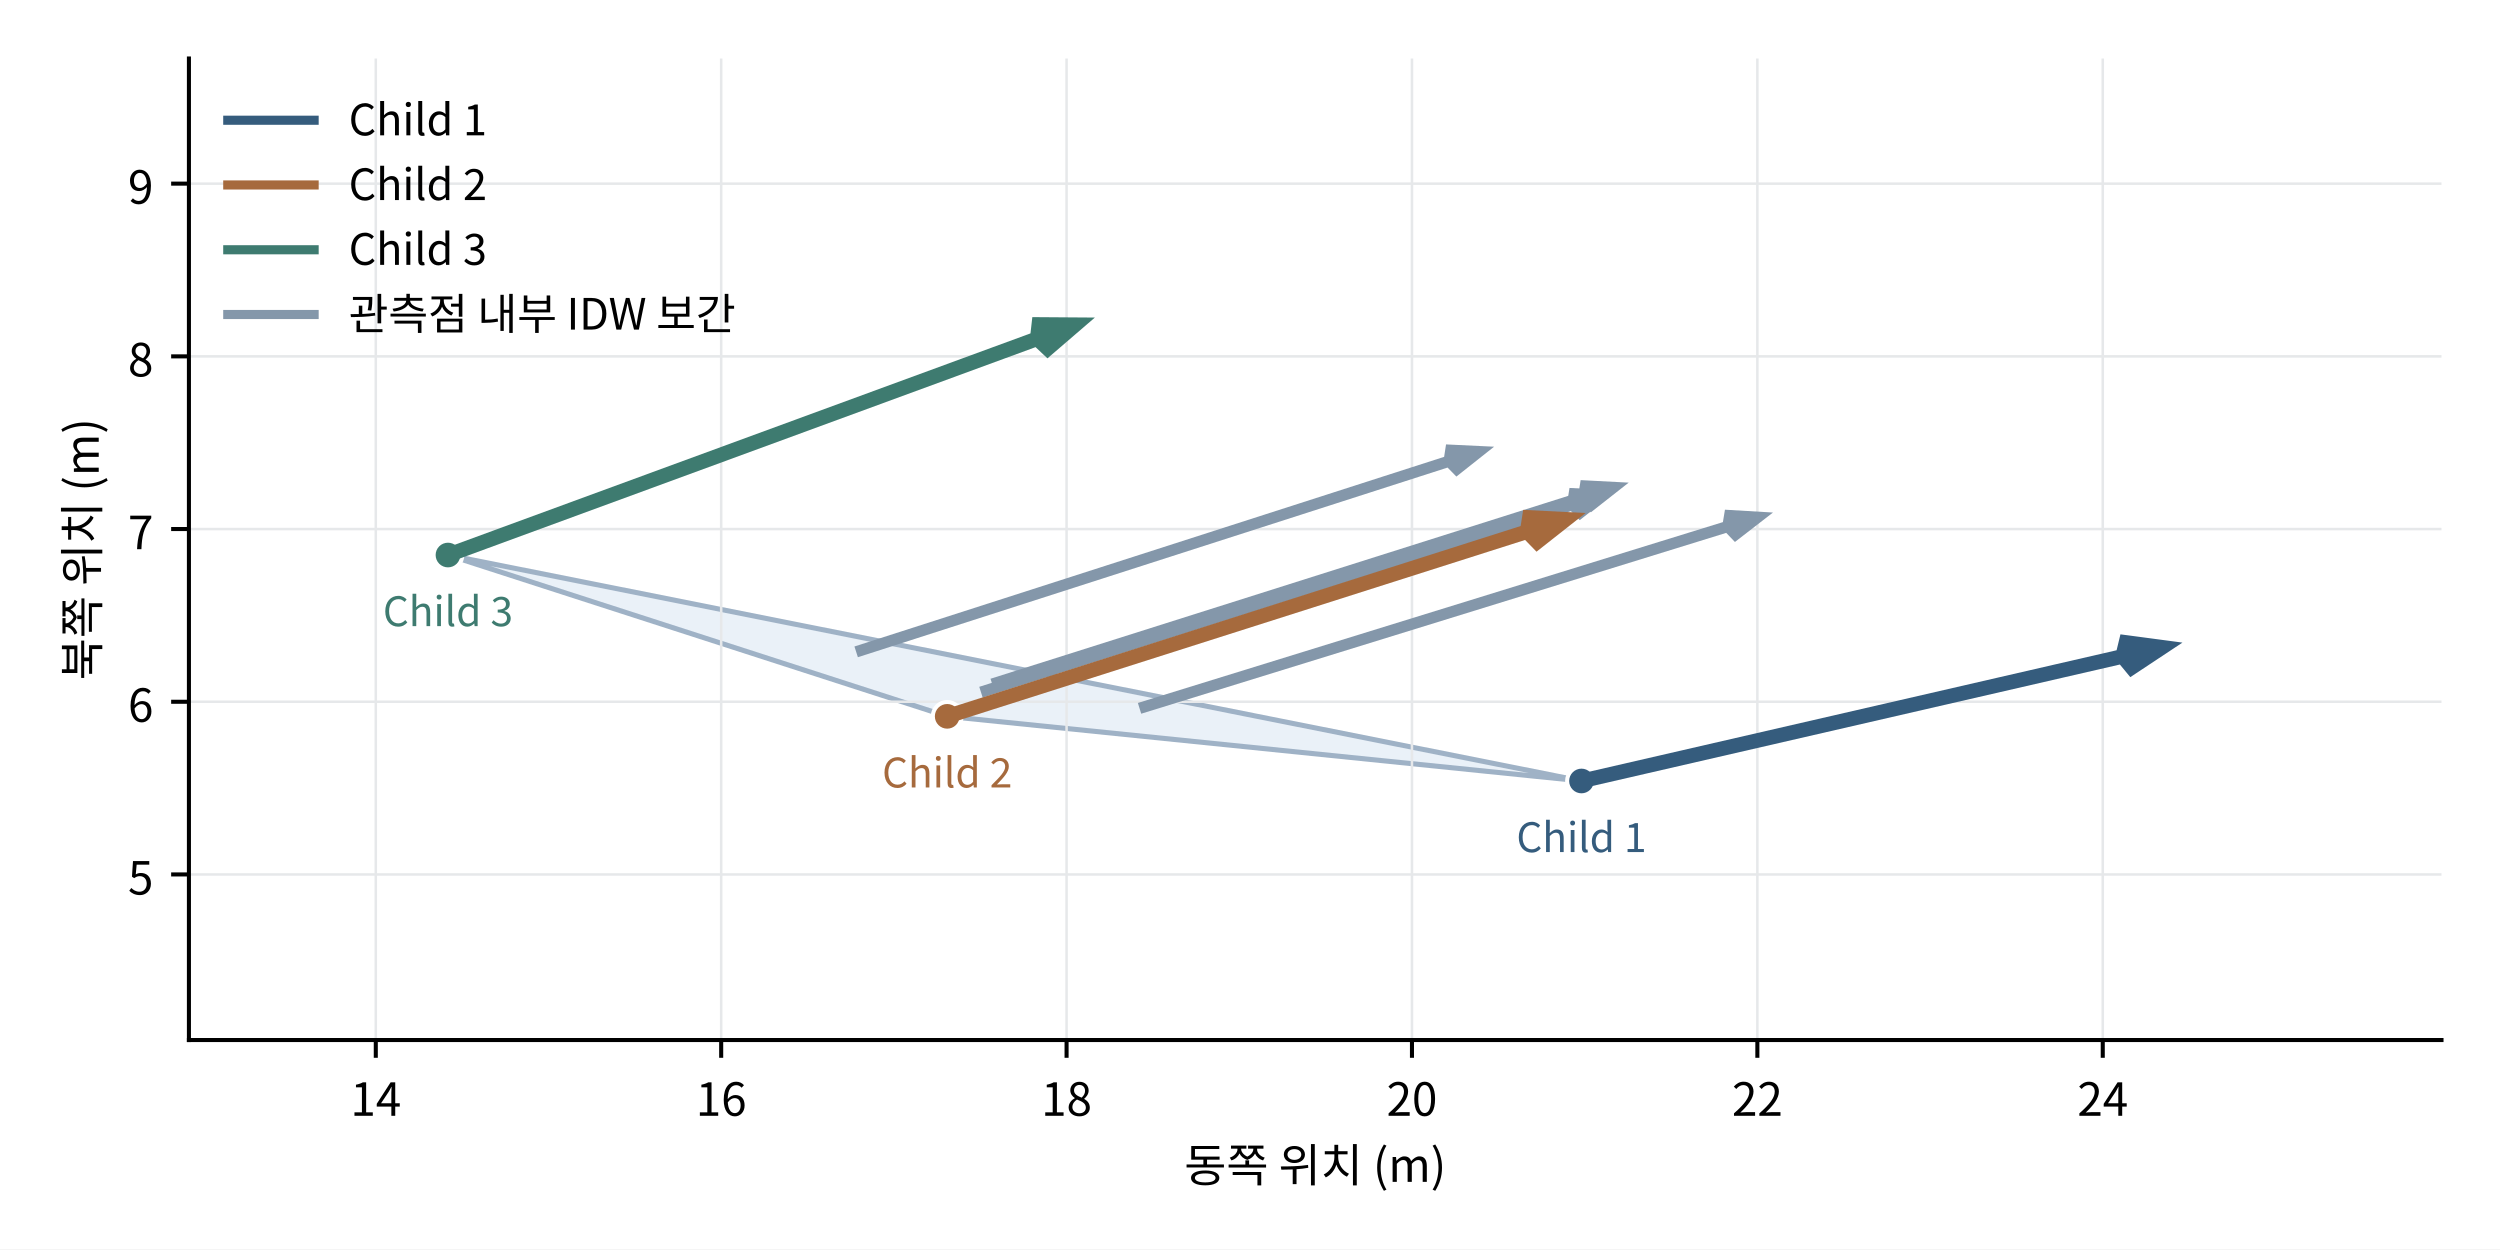
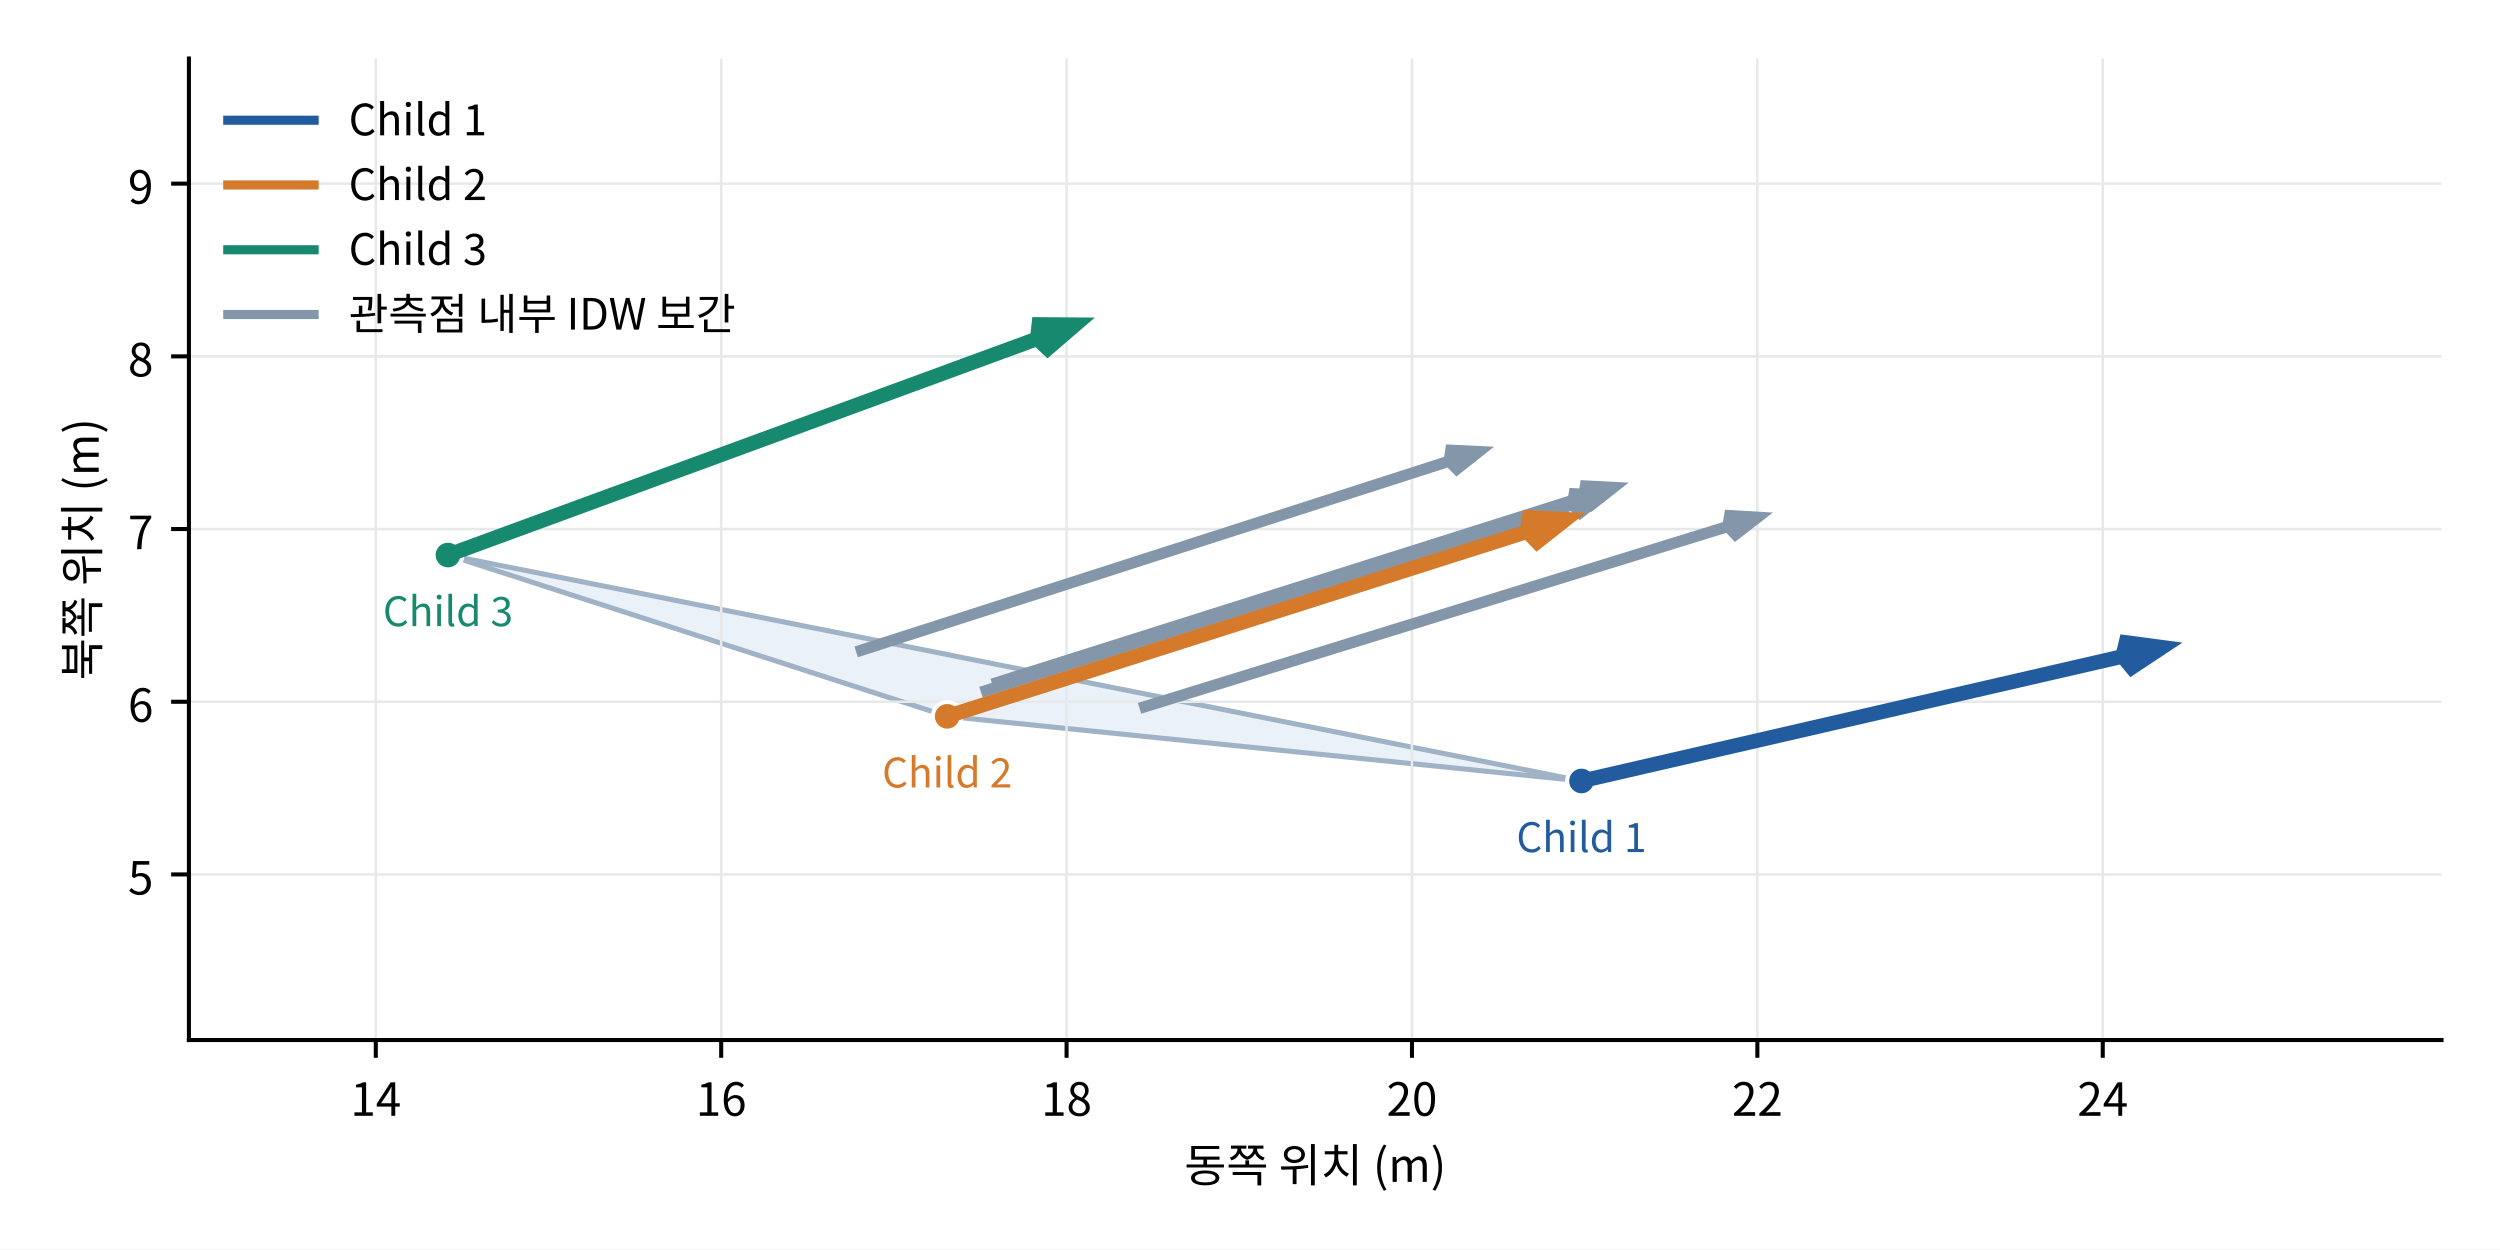
<svg xmlns="http://www.w3.org/2000/svg" xmlns:xlink="http://www.w3.org/1999/xlink" width="492.24pt" height="245.982pt" viewBox="0 0 492.24 245.982" version="1.1">
  <defs>
    <style type="text/css">*{stroke-linejoin: round; stroke-linecap: butt}</style>
  </defs>
  <g id="figure_1">
    <g id="patch_1">
      <path d="M 0 245.982  L 492.24 245.982  L 492.24 0  L 0 0  z " style="fill: #ffffff" />
    </g>
    <g id="axes_1">
      <g id="patch_2">
        <path d="M 37.198 204.778  L 480.72 204.778  L 480.72 11.52  L 37.198 11.52  z " style="fill: #ffffff" />
      </g>
      <g id="patch_3">
-         <path d="M 311.388 153.773  L 186.498 141.044  L 88.203 109.284  z " clip-path="url(#pcdd2ce36ca)" style="fill: #eaf1f8; stroke: #9fb2c6; stroke-linejoin: miter" />
+         <path d="M 311.388 153.773  L 186.498 141.044  L 88.203 109.284  z " clip-path="url(#p25e50eef0c)" style="fill: #eaf1f8; stroke: #9fb2c6; stroke-linejoin: miter" />
      </g>
      <g id="matplotlib.axis_1">
        <g id="xtick_1">
          <g id="line2d_1">
-             <path d="M 73.991 204.778  L 73.991 11.52  " clip-path="url(#pcdd2ce36ca)" style="fill: none; stroke: #e6e8ea; stroke-width: 0.5; stroke-linecap: square" />
+             <path d="M 73.991 204.778  L 73.991 11.52  " clip-path="url(#p25e50eef0c)" style="fill: none; stroke: #e6e8ea; stroke-width: 0.5; stroke-linecap: square" />
          </g>
          <g id="line2d_2">
            <defs>
-               <path id="ma5f410993d" d="M 0 0  L 0 3.5  " style="stroke: #000000; stroke-width: 0.8" />
+               <path id="me92d024e02" d="M 0 0  L 0 3.5  " style="stroke: #000000; stroke-width: 0.8" />
            </defs>
            <g>
-               <use xlink:href="#ma5f410993d" x="73.991" y="204.778" style="stroke: #000000; stroke-width: 0.8" />
+               <use xlink:href="#me92d024e02" x="73.991" y="204.778" style="stroke: #000000; stroke-width: 0.8" />
            </g>
          </g>
          <g id="text_1">
            <text style="font-size: 9px; font-family: 'Noto Sans CJK KR'; text-anchor: middle" x="73.991" y="219.698" transform="rotate(-0 73.99098 219.6982)">14</text>
          </g>
        </g>
        <g id="xtick_2">
          <g id="line2d_3">
-             <path d="M 141.998 204.778  L 141.998 11.52  " clip-path="url(#pcdd2ce36ca)" style="fill: none; stroke: #e6e8ea; stroke-width: 0.5; stroke-linecap: square" />
+             <path d="M 141.998 204.778  L 141.998 11.52  " clip-path="url(#p25e50eef0c)" style="fill: none; stroke: #e6e8ea; stroke-width: 0.5; stroke-linecap: square" />
          </g>
          <g id="line2d_4">
            <g>
-               <use xlink:href="#ma5f410993d" x="141.998" y="204.778" style="stroke: #000000; stroke-width: 0.8" />
+               <use xlink:href="#me92d024e02" x="141.998" y="204.778" style="stroke: #000000; stroke-width: 0.8" />
            </g>
          </g>
          <g id="text_2">
            <text style="font-size: 9px; font-family: 'Noto Sans CJK KR'; text-anchor: middle" x="141.998" y="219.698" transform="rotate(-0 141.9975 219.6982)">16</text>
          </g>
        </g>
        <g id="xtick_3">
          <g id="line2d_5">
-             <path d="M 210.004 204.778  L 210.004 11.52  " clip-path="url(#pcdd2ce36ca)" style="fill: none; stroke: #e6e8ea; stroke-width: 0.5; stroke-linecap: square" />
+             <path d="M 210.004 204.778  L 210.004 11.52  " clip-path="url(#p25e50eef0c)" style="fill: none; stroke: #e6e8ea; stroke-width: 0.5; stroke-linecap: square" />
          </g>
          <g id="line2d_6">
            <g>
-               <use xlink:href="#ma5f410993d" x="210.004" y="204.778" style="stroke: #000000; stroke-width: 0.8" />
+               <use xlink:href="#me92d024e02" x="210.004" y="204.778" style="stroke: #000000; stroke-width: 0.8" />
            </g>
          </g>
          <g id="text_3">
            <text style="font-size: 9px; font-family: 'Noto Sans CJK KR'; text-anchor: middle" x="210.004" y="219.698" transform="rotate(-0 210.0041 219.6982)">18</text>
          </g>
        </g>
        <g id="xtick_4">
          <g id="line2d_7">
-             <path d="M 278.011 204.778  L 278.011 11.52  " clip-path="url(#pcdd2ce36ca)" style="fill: none; stroke: #e6e8ea; stroke-width: 0.5; stroke-linecap: square" />
+             <path d="M 278.011 204.778  L 278.011 11.52  " clip-path="url(#p25e50eef0c)" style="fill: none; stroke: #e6e8ea; stroke-width: 0.5; stroke-linecap: square" />
          </g>
          <g id="line2d_8">
            <g>
-               <use xlink:href="#ma5f410993d" x="278.011" y="204.778" style="stroke: #000000; stroke-width: 0.8" />
+               <use xlink:href="#me92d024e02" x="278.011" y="204.778" style="stroke: #000000; stroke-width: 0.8" />
            </g>
          </g>
          <g id="text_4">
            <text style="font-size: 9px; font-family: 'Noto Sans CJK KR'; text-anchor: middle" x="278.011" y="219.698" transform="rotate(-0 278.0106 219.6982)">20</text>
          </g>
        </g>
        <g id="xtick_5">
          <g id="line2d_9">
-             <path d="M 346.017 204.778  L 346.017 11.52  " clip-path="url(#pcdd2ce36ca)" style="fill: none; stroke: #e6e8ea; stroke-width: 0.5; stroke-linecap: square" />
+             <path d="M 346.017 204.778  L 346.017 11.52  " clip-path="url(#p25e50eef0c)" style="fill: none; stroke: #e6e8ea; stroke-width: 0.5; stroke-linecap: square" />
          </g>
          <g id="line2d_10">
            <g>
-               <use xlink:href="#ma5f410993d" x="346.017" y="204.778" style="stroke: #000000; stroke-width: 0.8" />
+               <use xlink:href="#me92d024e02" x="346.017" y="204.778" style="stroke: #000000; stroke-width: 0.8" />
            </g>
          </g>
          <g id="text_5">
            <text style="font-size: 9px; font-family: 'Noto Sans CJK KR'; text-anchor: middle" x="346.017" y="219.698" transform="rotate(-0 346.0172 219.6982)">22</text>
          </g>
        </g>
        <g id="xtick_6">
          <g id="line2d_11">
-             <path d="M 414.024 204.778  L 414.024 11.52  " clip-path="url(#pcdd2ce36ca)" style="fill: none; stroke: #e6e8ea; stroke-width: 0.5; stroke-linecap: square" />
+             <path d="M 414.024 204.778  L 414.024 11.52  " clip-path="url(#p25e50eef0c)" style="fill: none; stroke: #e6e8ea; stroke-width: 0.5; stroke-linecap: square" />
          </g>
          <g id="line2d_12">
            <g>
-               <use xlink:href="#ma5f410993d" x="414.024" y="204.778" style="stroke: #000000; stroke-width: 0.8" />
+               <use xlink:href="#me92d024e02" x="414.024" y="204.778" style="stroke: #000000; stroke-width: 0.8" />
            </g>
          </g>
          <g id="text_6">
            <text style="font-size: 9px; font-family: 'Noto Sans CJK KR'; text-anchor: middle" x="414.024" y="219.698" transform="rotate(-0 414.0238 219.6982)">24</text>
          </g>
        </g>
        <g id="text_7">
          <text style="font-size: 9px; font-family: 'Noto Sans CJK KR'; text-anchor: middle" x="258.959" y="232.698" transform="rotate(-0 258.959 232.6982)">동쪽 위치 (m)</text>
        </g>
      </g>
      <g id="matplotlib.axis_2">
        <g id="ytick_1">
          <g id="line2d_13">
-             <path d="M 37.198 172.176  L 480.72 172.176  " clip-path="url(#pcdd2ce36ca)" style="fill: none; stroke: #e6e8ea; stroke-width: 0.5; stroke-linecap: square" />
+             <path d="M 37.198 172.176  L 480.72 172.176  " clip-path="url(#p25e50eef0c)" style="fill: none; stroke: #e6e8ea; stroke-width: 0.5; stroke-linecap: square" />
          </g>
          <g id="line2d_14">
            <defs>
-               <path id="m7f0409e402" d="M 0 0  L -3.5 0  " style="stroke: #000000; stroke-width: 0.8" />
+               <path id="m71f6adaa70" d="M 0 0  L -3.5 0  " style="stroke: #000000; stroke-width: 0.8" />
            </defs>
            <g>
-               <use xlink:href="#m7f0409e402" x="37.198" y="172.176" style="stroke: #000000; stroke-width: 0.8" />
+               <use xlink:href="#m71f6adaa70" x="37.198" y="172.176" style="stroke: #000000; stroke-width: 0.8" />
            </g>
          </g>
          <g id="text_8">
            <text style="font-size: 9px; font-family: 'Noto Sans CJK KR'; text-anchor: end" x="30.198" y="176.136" transform="rotate(-0 30.19844 176.1364)">5</text>
          </g>
        </g>
        <g id="ytick_2">
          <g id="line2d_15">
-             <path d="M 37.198 138.173  L 480.72 138.173  " clip-path="url(#pcdd2ce36ca)" style="fill: none; stroke: #e6e8ea; stroke-width: 0.5; stroke-linecap: square" />
+             <path d="M 37.198 138.173  L 480.72 138.173  " clip-path="url(#p25e50eef0c)" style="fill: none; stroke: #e6e8ea; stroke-width: 0.5; stroke-linecap: square" />
          </g>
          <g id="line2d_16">
            <g>
-               <use xlink:href="#m7f0409e402" x="37.198" y="138.173" style="stroke: #000000; stroke-width: 0.8" />
+               <use xlink:href="#m71f6adaa70" x="37.198" y="138.173" style="stroke: #000000; stroke-width: 0.8" />
            </g>
          </g>
          <g id="text_9">
            <text style="font-size: 9px; font-family: 'Noto Sans CJK KR'; text-anchor: end" x="30.198" y="142.133" transform="rotate(-0 30.19844 142.1331)">6</text>
          </g>
        </g>
        <g id="ytick_3">
          <g id="line2d_17">
-             <path d="M 37.198 104.17  L 480.72 104.17  " clip-path="url(#pcdd2ce36ca)" style="fill: none; stroke: #e6e8ea; stroke-width: 0.5; stroke-linecap: square" />
+             <path d="M 37.198 104.17  L 480.72 104.17  " clip-path="url(#p25e50eef0c)" style="fill: none; stroke: #e6e8ea; stroke-width: 0.5; stroke-linecap: square" />
          </g>
          <g id="line2d_18">
            <g>
-               <use xlink:href="#m7f0409e402" x="37.198" y="104.17" style="stroke: #000000; stroke-width: 0.8" />
+               <use xlink:href="#m71f6adaa70" x="37.198" y="104.17" style="stroke: #000000; stroke-width: 0.8" />
            </g>
          </g>
          <g id="text_10">
            <text style="font-size: 9px; font-family: 'Noto Sans CJK KR'; text-anchor: end" x="30.198" y="108.13" transform="rotate(-0 30.19844 108.1298)">7</text>
          </g>
        </g>
        <g id="ytick_4">
          <g id="line2d_19">
-             <path d="M 37.198 70.167  L 480.72 70.167  " clip-path="url(#pcdd2ce36ca)" style="fill: none; stroke: #e6e8ea; stroke-width: 0.5; stroke-linecap: square" />
+             <path d="M 37.198 70.167  L 480.72 70.167  " clip-path="url(#p25e50eef0c)" style="fill: none; stroke: #e6e8ea; stroke-width: 0.5; stroke-linecap: square" />
          </g>
          <g id="line2d_20">
            <g>
-               <use xlink:href="#m7f0409e402" x="37.198" y="70.167" style="stroke: #000000; stroke-width: 0.8" />
+               <use xlink:href="#m71f6adaa70" x="37.198" y="70.167" style="stroke: #000000; stroke-width: 0.8" />
            </g>
          </g>
          <g id="text_11">
            <text style="font-size: 9px; font-family: 'Noto Sans CJK KR'; text-anchor: end" x="30.198" y="74.127" transform="rotate(-0 30.19844 74.12652)">8</text>
          </g>
        </g>
        <g id="ytick_5">
          <g id="line2d_21">
-             <path d="M 37.198 36.163  L 480.72 36.163  " clip-path="url(#pcdd2ce36ca)" style="fill: none; stroke: #e6e8ea; stroke-width: 0.5; stroke-linecap: square" />
+             <path d="M 37.198 36.163  L 480.72 36.163  " clip-path="url(#p25e50eef0c)" style="fill: none; stroke: #e6e8ea; stroke-width: 0.5; stroke-linecap: square" />
          </g>
          <g id="line2d_22">
            <g>
-               <use xlink:href="#m7f0409e402" x="37.198" y="36.163" style="stroke: #000000; stroke-width: 0.8" />
+               <use xlink:href="#m71f6adaa70" x="37.198" y="36.163" style="stroke: #000000; stroke-width: 0.8" />
            </g>
          </g>
          <g id="text_12">
            <text style="font-size: 9px; font-family: 'Noto Sans CJK KR'; text-anchor: end" x="30.198" y="40.123" transform="rotate(-0 30.19844 40.12324)">9</text>
          </g>
        </g>
        <g id="text_13">
          <text style="font-size: 9px; font-family: 'Noto Sans CJK KR'; text-anchor: middle" x="19.44" y="108.149" transform="rotate(-90 19.44 108.1491)">북쪽 위치 (m)</text>
        </g>
      </g>
      <g id="Quiver_1">
-         <path d="M 224.042 138.409  L 339.231 102.802  L 339.636 100.356  L 349.093 100.915  L 341.601 106.712  L 339.886 104.921  L 224.697 140.528  L 224.042 138.409  " clip-path="url(#pcdd2ce36ca)" style="fill: #8497aa" />
+         <path d="M 224.042 138.409  L 339.231 102.802  L 339.636 100.356  L 349.093 100.915  L 341.601 106.712  L 339.886 104.921  L 224.697 140.528  L 224.042 138.409  " clip-path="url(#p25e50eef0c)" style="fill: #8497aa" />
      </g>
      <g id="Quiver_2">
-         <path d="M 192.812 135.229  L 308.641 98.523  L 309.028 96.074  L 318.489 96.566  L 311.038 102.416  L 309.311 100.637  L 193.482 137.343  L 192.812 135.229  " clip-path="url(#pcdd2ce36ca)" style="fill: #8497aa" />
+         <path d="M 192.812 135.229  L 308.641 98.523  L 309.028 96.074  L 318.489 96.566  L 311.038 102.416  L 309.311 100.637  L 193.482 137.343  L 192.812 135.229  " clip-path="url(#p25e50eef0c)" style="fill: #8497aa" />
      </g>
      <g id="Quiver_3">
-         <path d="M 168.234 127.291  L 284.342 89.952  L 284.719 87.502  L 294.182 87.953  L 286.756 93.835  L 285.021 92.063  L 168.913 129.402  L 168.234 127.291  " clip-path="url(#pcdd2ce36ca)" style="fill: #8497aa" />
+         <path d="M 168.234 127.291  L 284.342 89.952  L 284.719 87.502  L 294.182 87.953  L 286.756 93.835  L 285.021 92.063  L 168.913 129.402  L 168.234 127.291  " clip-path="url(#p25e50eef0c)" style="fill: #8497aa" />
      </g>
      <g id="Quiver_4">
-         <path d="M 195.028 133.643  L 310.835 96.982  L 311.223 94.533  L 320.684 95.027  L 313.231 100.876  L 311.504 99.096  L 195.698 135.757  L 195.028 133.643  " clip-path="url(#pcdd2ce36ca)" style="fill: #8497aa" />
+         <path d="M 195.028 133.643  L 310.835 96.982  L 311.223 94.533  L 320.684 95.027  L 313.231 100.876  L 311.504 99.096  L 195.698 135.757  L 195.028 133.643  " clip-path="url(#p25e50eef0c)" style="fill: #8497aa" />
      </g>
      <g id="patch_4">
        <path d="M 37.198 204.778  L 37.198 11.52  " style="fill: none; stroke: #000000; stroke-width: 0.8; stroke-linejoin: miter; stroke-linecap: square" />
      </g>
      <g id="patch_5">
        <path d="M 37.198 204.778  L 480.72 204.778  " style="fill: none; stroke: #000000; stroke-width: 0.8; stroke-linejoin: miter; stroke-linecap: square" />
      </g>
      <g id="text_14">
-         <text style="font-size: 8px; font-family: 'Noto Sans CJK KR'; text-anchor: middle; fill: #355c7d" x="311.388" y="167.773" transform="rotate(-0 311.3882 167.7733)">Child 1</text>
+         <text style="font-size: 8px; font-family: 'Noto Sans CJK KR'; text-anchor: middle; fill: #225c9f" x="311.388" y="167.773" transform="rotate(-0 311.3882 167.7733)">Child 1</text>
      </g>
      <g id="text_15">
-         <text style="font-size: 8px; font-family: 'Noto Sans CJK KR'; text-anchor: middle; fill: #a66a3d" x="186.498" y="155.044" transform="rotate(-0 186.4977 155.044)">Child 2</text>
+         <text style="font-size: 8px; font-family: 'Noto Sans CJK KR'; text-anchor: middle; fill: #d47a2a" x="186.498" y="155.044" transform="rotate(-0 186.4977 155.044)">Child 2</text>
      </g>
      <g id="text_16">
-         <text style="font-size: 8px; font-family: 'Noto Sans CJK KR'; text-anchor: middle; fill: #3e7b70" x="88.203" y="123.284" transform="rotate(-0 88.20336 123.2836)">Child 3</text>
+         <text style="font-size: 8px; font-family: 'Noto Sans CJK KR'; text-anchor: middle; fill: #16896f" x="88.203" y="123.284" transform="rotate(-0 88.20336 123.2836)">Child 3</text>
      </g>
      <g id="PathCollection_1">
        <defs>
-           <path id="mdee90db5b2" d="M 0 2.828  C 0.75 2.828 1.47 2.53 2 2  C 2.53 1.47 2.828 0.75 2.828 0  C 2.828 -0.75 2.53 -1.47 2 -2  C 1.47 -2.53 0.75 -2.828 0 -2.828  C -0.75 -2.828 -1.47 -2.53 -2 -2  C -2.53 -1.47 -2.828 -0.75 -2.828 0  C -2.828 0.75 -2.53 1.47 -2 2  C -1.47 2.53 -0.75 2.828 0 2.828  z " style="stroke: #ffffff; stroke-width: 0.8" />
+           <path id="m01efb01396" d="M 0 2.828  C 0.75 2.828 1.47 2.53 2 2  C 2.53 1.47 2.828 0.75 2.828 0  C 2.828 -0.75 2.53 -1.47 2 -2  C 1.47 -2.53 0.75 -2.828 0 -2.828  C -0.75 -2.828 -1.47 -2.53 -2 -2  C -2.53 -1.47 -2.828 -0.75 -2.828 0  C -2.828 0.75 -2.53 1.47 -2 2  C -1.47 2.53 -0.75 2.828 0 2.828  z " style="stroke: #ffffff; stroke-width: 0.8" />
        </defs>
-         <g clip-path="url(#pcdd2ce36ca)">
-           <use xlink:href="#mdee90db5b2" x="311.388" y="153.773" style="fill: #355c7d; stroke: #ffffff; stroke-width: 0.8" />
+         <g clip-path="url(#p25e50eef0c)">
+           <use xlink:href="#m01efb01396" x="311.388" y="153.773" style="fill: #225c9f; stroke: #ffffff; stroke-width: 0.8" />
        </g>
      </g>
      <g id="PathCollection_2">
        <defs>
-           <path id="m8a47b05d12" d="M 0 2.828  C 0.75 2.828 1.47 2.53 2 2  C 2.53 1.47 2.828 0.75 2.828 0  C 2.828 -0.75 2.53 -1.47 2 -2  C 1.47 -2.53 0.75 -2.828 0 -2.828  C -0.75 -2.828 -1.47 -2.53 -2 -2  C -2.53 -1.47 -2.828 -0.75 -2.828 0  C -2.828 0.75 -2.53 1.47 -2 2  C -1.47 2.53 -0.75 2.828 0 2.828  z " style="stroke: #ffffff; stroke-width: 0.8" />
+           <path id="m7f97ed4d96" d="M 0 2.828  C 0.75 2.828 1.47 2.53 2 2  C 2.53 1.47 2.828 0.75 2.828 0  C 2.828 -0.75 2.53 -1.47 2 -2  C 1.47 -2.53 0.75 -2.828 0 -2.828  C -0.75 -2.828 -1.47 -2.53 -2 -2  C -2.53 -1.47 -2.828 -0.75 -2.828 0  C -2.828 0.75 -2.53 1.47 -2 2  C -1.47 2.53 -0.75 2.828 0 2.828  z " style="stroke: #ffffff; stroke-width: 0.8" />
        </defs>
-         <g clip-path="url(#pcdd2ce36ca)">
-           <use xlink:href="#m8a47b05d12" x="186.498" y="141.044" style="fill: #a66a3d; stroke: #ffffff; stroke-width: 0.8" />
+         <g clip-path="url(#p25e50eef0c)">
+           <use xlink:href="#m7f97ed4d96" x="186.498" y="141.044" style="fill: #d47a2a; stroke: #ffffff; stroke-width: 0.8" />
        </g>
      </g>
      <g id="PathCollection_3">
        <defs>
-           <path id="mfe9f8902a6" d="M 0 2.828  C 0.75 2.828 1.47 2.53 2 2  C 2.53 1.47 2.828 0.75 2.828 0  C 2.828 -0.75 2.53 -1.47 2 -2  C 1.47 -2.53 0.75 -2.828 0 -2.828  C -0.75 -2.828 -1.47 -2.53 -2 -2  C -2.53 -1.47 -2.828 -0.75 -2.828 0  C -2.828 0.75 -2.53 1.47 -2 2  C -1.47 2.53 -0.75 2.828 0 2.828  z " style="stroke: #ffffff; stroke-width: 0.8" />
+           <path id="mb2325ecc52" d="M 0 2.828  C 0.75 2.828 1.47 2.53 2 2  C 2.53 1.47 2.828 0.75 2.828 0  C 2.828 -0.75 2.53 -1.47 2 -2  C 1.47 -2.53 0.75 -2.828 0 -2.828  C -0.75 -2.828 -1.47 -2.53 -2 -2  C -2.53 -1.47 -2.828 -0.75 -2.828 0  C -2.828 0.75 -2.53 1.47 -2 2  C -1.47 2.53 -0.75 2.828 0 2.828  z " style="stroke: #ffffff; stroke-width: 0.8" />
        </defs>
-         <g clip-path="url(#pcdd2ce36ca)">
-           <use xlink:href="#mfe9f8902a6" x="88.203" y="109.284" style="fill: #3e7b70; stroke: #ffffff; stroke-width: 0.8" />
+         <g clip-path="url(#p25e50eef0c)">
+           <use xlink:href="#mb2325ecc52" x="88.203" y="109.284" style="fill: #16896f; stroke: #ffffff; stroke-width: 0.8" />
        </g>
      </g>
      <g id="Quiver_5">
-         <path d="M 311.065 152.369  L 416.749 128.033  L 417.507 124.9  L 429.715 126.526  L 419.448 133.328  L 417.396 130.842  L 311.712 155.178  L 311.065 152.369  " clip-path="url(#pcdd2ce36ca)" style="fill: #355c7d" />
+         <path d="M 311.065 152.369  L 416.749 128.033  L 417.507 124.9  L 429.715 126.526  L 419.448 133.328  L 417.396 130.842  L 311.712 155.178  L 311.065 152.369  " clip-path="url(#p25e50eef0c)" style="fill: #225c9f" />
      </g>
      <g id="Quiver_6">
-         <path d="M 186.06 139.671  L 299.409 103.57  L 299.908 100.386  L 312.208 101.007  L 302.532 108.627  L 300.284 106.317  L 186.935 142.417  L 186.06 139.671  " clip-path="url(#pcdd2ce36ca)" style="fill: #a66a3d" />
+         <path d="M 186.06 139.671  L 299.409 103.57  L 299.908 100.386  L 312.208 101.007  L 302.532 108.627  L 300.284 106.317  L 186.935 142.417  L 186.06 139.671  " clip-path="url(#p25e50eef0c)" style="fill: #d47a2a" />
      </g>
      <g id="Quiver_7">
-         <path d="M 87.707 107.93  L 202.9 65.642  L 203.26 62.439  L 215.575 62.525  L 206.24 70.558  L 203.894 68.349  L 88.7 110.637  L 87.707 107.93  " clip-path="url(#pcdd2ce36ca)" style="fill: #3e7b70" />
+         <path d="M 87.707 107.93  L 202.9 65.642  L 203.26 62.439  L 215.575 62.525  L 206.24 70.558  L 203.894 68.349  L 88.7 110.637  L 87.707 107.93  " clip-path="url(#p25e50eef0c)" style="fill: #16896f" />
      </g>
      <g id="legend_1">
        <g id="line2d_23">
-           <path d="M 44.848 23.675  L 53.348 23.675  L 61.848 23.675  " style="fill: none; stroke: #355c7d; stroke-width: 1.8; stroke-linecap: square" />
+           <path d="M 44.848 23.675  L 53.348 23.675  L 61.848 23.675  " style="fill: none; stroke: #225c9f; stroke-width: 1.8; stroke-linecap: square" />
        </g>
        <g id="text_17">
          <text style="font-size: 8.5px; font-family: 'Noto Sans CJK KR'; text-anchor: start" x="68.648" y="26.65" transform="rotate(-0 68.64844 26.65)">Child 1</text>
        </g>
        <g id="line2d_24">
-           <path d="M 44.848 36.425  L 53.348 36.425  L 61.848 36.425  " style="fill: none; stroke: #a66a3d; stroke-width: 1.8; stroke-linecap: square" />
+           <path d="M 44.848 36.425  L 53.348 36.425  L 61.848 36.425  " style="fill: none; stroke: #d47a2a; stroke-width: 1.8; stroke-linecap: square" />
        </g>
        <g id="text_18">
          <text style="font-size: 8.5px; font-family: 'Noto Sans CJK KR'; text-anchor: start" x="68.648" y="39.4" transform="rotate(-0 68.64844 39.4)">Child 2</text>
        </g>
        <g id="line2d_25">
-           <path d="M 44.848 49.175  L 53.348 49.175  L 61.848 49.175  " style="fill: none; stroke: #3e7b70; stroke-width: 1.8; stroke-linecap: square" />
+           <path d="M 44.848 49.175  L 53.348 49.175  L 61.848 49.175  " style="fill: none; stroke: #16896f; stroke-width: 1.8; stroke-linecap: square" />
        </g>
        <g id="text_19">
          <text style="font-size: 8.5px; font-family: 'Noto Sans CJK KR'; text-anchor: start" x="68.648" y="52.15" transform="rotate(-0 68.64844 52.15)">Child 3</text>
        </g>
        <g id="line2d_26">
          <path d="M 44.848 61.925  L 53.348 61.925  L 61.848 61.925  " style="fill: none; stroke: #8497aa; stroke-width: 1.8; stroke-linecap: square" />
        </g>
        <g id="text_20">
          <text style="font-size: 8.5px; font-family: 'Noto Sans CJK KR'; text-anchor: start" x="68.648" y="64.9" transform="rotate(-0 68.64844 64.9)">관측점 내부 IDW 보간</text>
        </g>
      </g>
    </g>
  </g>
  <defs>
-     <clipPath id="pcdd2ce36ca">
+     <clipPath id="p25e50eef0c">
      <rect x="37.198" y="11.52" width="443.521" height="193.258" />
    </clipPath>
  </defs>
</svg>
